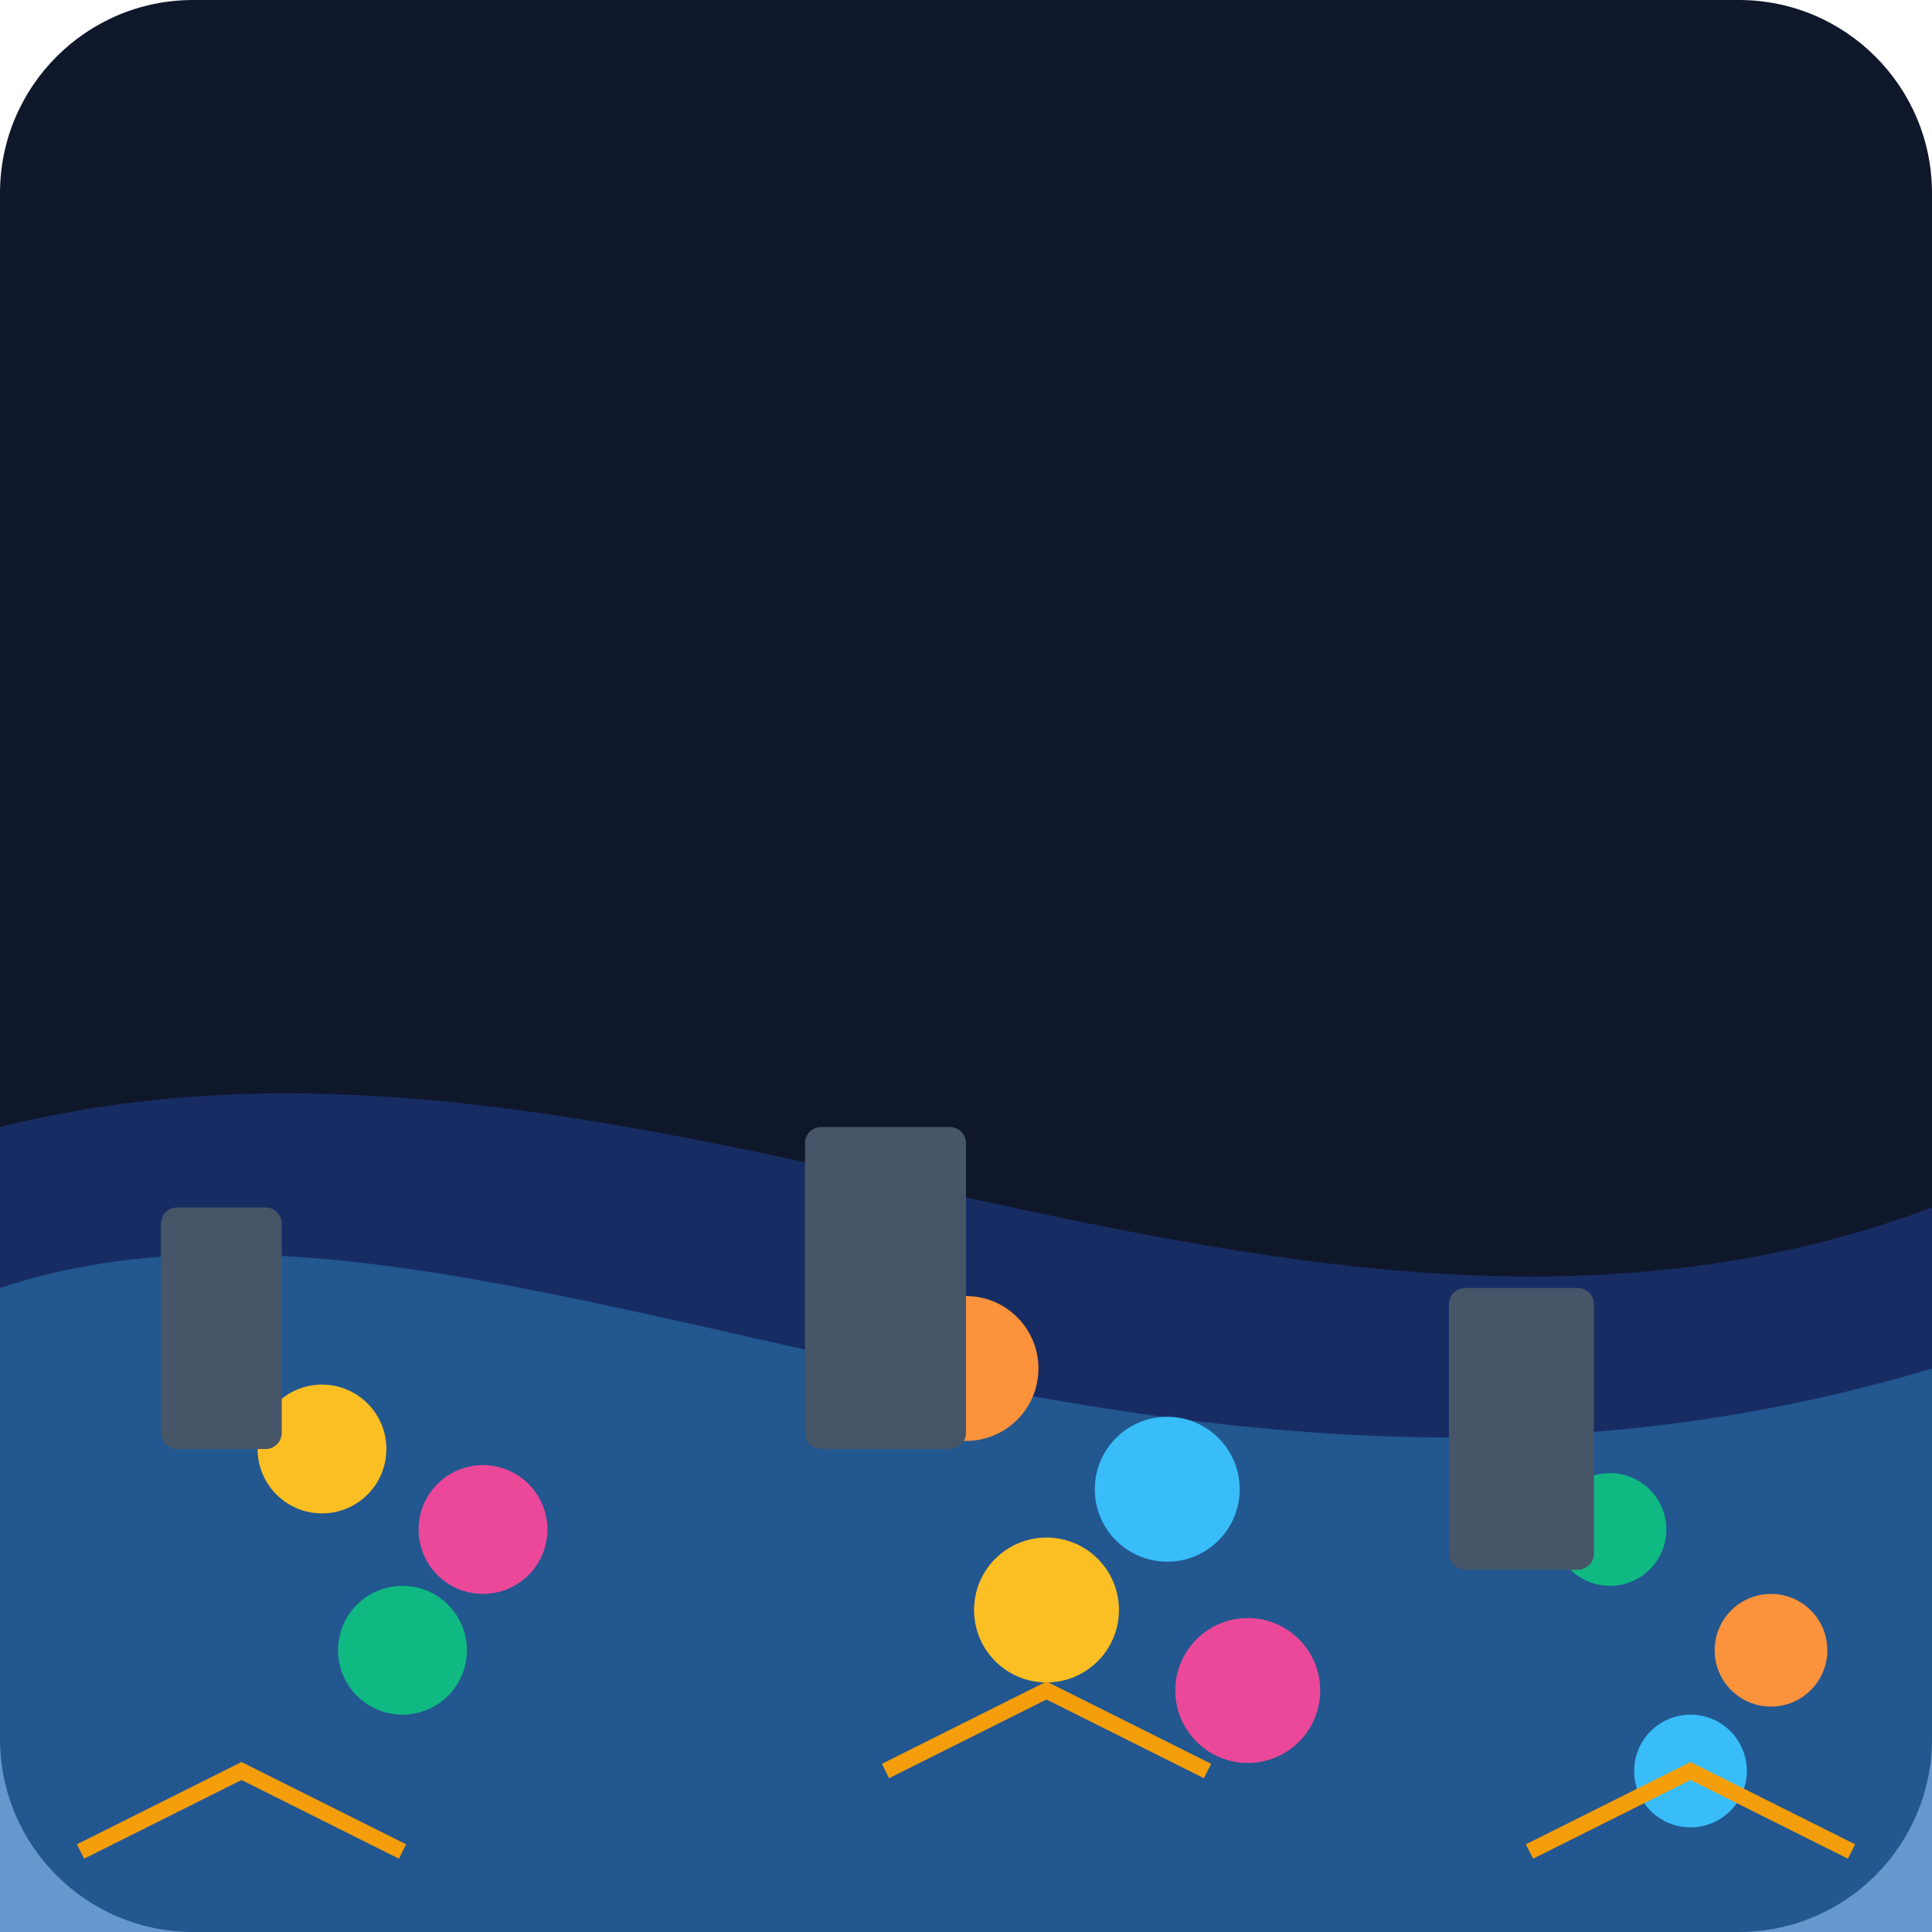
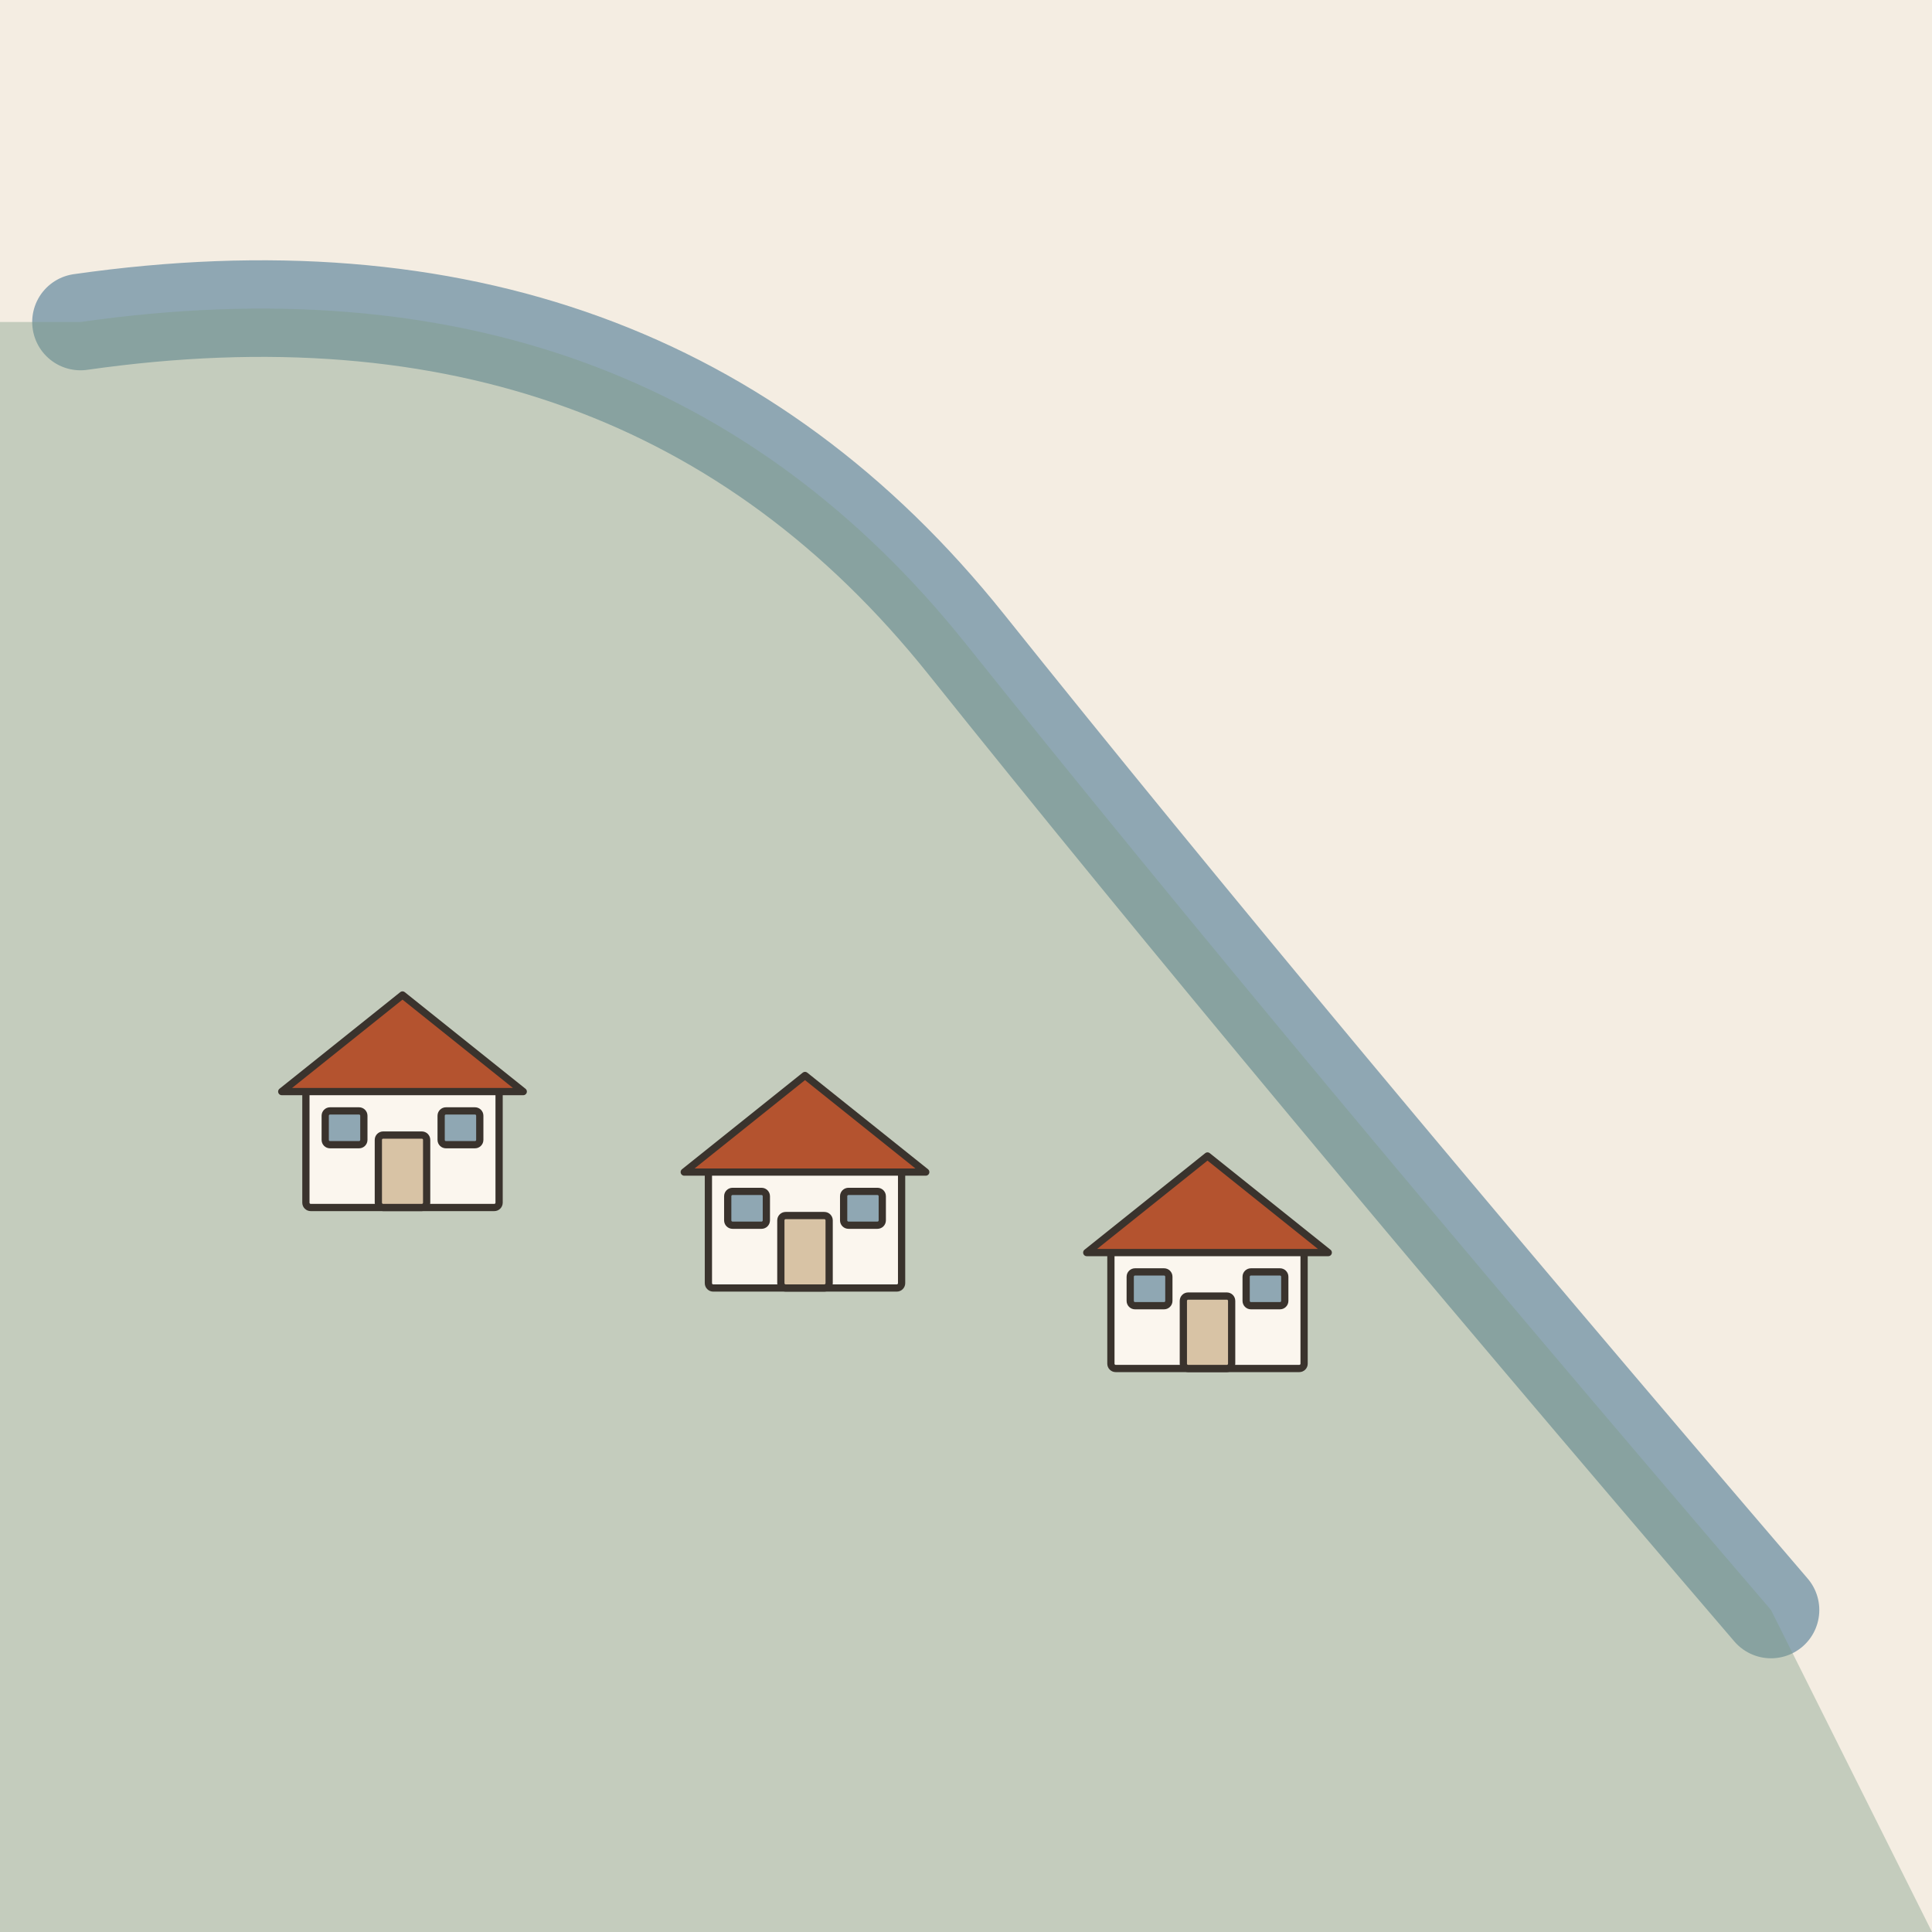
- <svg xmlns="http://www.w3.org/2000/svg" viewBox="0 0 240 240">
-   <defs>
-     <linearGradient id="bgGrad" x1="0" y1="0" x2="0" y2="240">
-       <stop offset="0%" stop-color="#0f172a" />
-       <stop offset="100%" stop-color="#1e293b" />
-     </linearGradient>
-   </defs>
-   <rect width="240" height="240" rx="24" fill="url(#bgGrad)" />
-   <path d="M0 140 C 80 120, 160 180, 240 150 L 240 240 L 0 240 Z" fill="#1e3a8a" opacity="0.6" />
-   <path d="M0 160 C 60 140, 140 200, 240 170 L 240 240 L 0 240 Z" fill="#38bdf8" opacity="0.3" />
-   <circle cx="40" cy="180" r="8" fill="#fbbf24" />
-   <circle cx="60" cy="190" r="8" fill="#ec4899" />
-   <circle cx="50" cy="205" r="8" fill="#10b981" />
-   <circle cx="120" cy="170" r="9" fill="#fb923c" />
-   <circle cx="145" cy="185" r="9" fill="#38bdf8" />
-   <circle cx="130" cy="200" r="9" fill="#fbbf24" />
-   <circle cx="155" cy="210" r="9" fill="#ec4899" />
-   <circle cx="200" cy="190" r="7" fill="#10b981" />
-   <circle cx="220" cy="205" r="7" fill="#fb923c" />
-   <circle cx="210" cy="220" r="7" fill="#38bdf8" />
-   <rect x="20" y="150" width="15" height="30" fill="#475569" rx="2" />
-   <rect x="100" y="140" width="20" height="40" fill="#475569" rx="2" />
-   <rect x="180" y="160" width="18" height="35" fill="#475569" rx="2" />
-   <path d="M10 230 L 30 220 L 50 230" stroke="#f59e0b" stroke-width="2" fill="none" />
-   <path d="M110 220 L 130 210 L 150 220" stroke="#f59e0b" stroke-width="2" fill="none" />
-   <path d="M190 230 L 210 220 L 230 230" stroke="#f59e0b" stroke-width="2" fill="none" />
+ <svg xmlns="http://www.w3.org/2000/svg" viewBox="0 0 240 240" data-style="editorial">
+   <rect width="240" height="240" fill="#F4EDE2" />
+   <path d="M10 40Q80 30 120 80T220 200" fill="none" stroke="#8FA7B3" stroke-width="12" stroke-linecap="round" stroke-linejoin="round" />
+   <path d="M10 40Q80 30 120 80T220 200L240 240L0 240L0 40Z" fill="#7E9C86" fill-opacity="0.4" />
+   <g transform="translate(50 150) scale(0.3 0.3)">
+     <rect x="-40" y="-50" width="80" height="50" rx="2" fill="#FBF6EE" stroke="#3A332D" stroke-width="3" stroke-linecap="round" stroke-linejoin="round" />
+     <path d="M-50 -48L0 -88L50 -48Z" fill="#B4532F" stroke="#3A332D" stroke-width="3" stroke-linecap="round" stroke-linejoin="round" />
+     <rect x="-10" y="-30" width="20" height="30" rx="2" fill="#D8C3A5" stroke="#3A332D" stroke-width="3" stroke-linecap="round" stroke-linejoin="round" />
+     <rect x="-32" y="-40" width="16" height="14" rx="2" fill="#8FA7B3" stroke="#3A332D" stroke-width="3" stroke-linecap="round" stroke-linejoin="round" />
+     <rect x="16" y="-40" width="16" height="14" rx="2" fill="#8FA7B3" stroke="#3A332D" stroke-width="3" stroke-linecap="round" stroke-linejoin="round" />
+   </g>
+   <g transform="translate(100 160) scale(0.3 0.3)">
+     <rect x="-40" y="-50" width="80" height="50" rx="2" fill="#FBF6EE" stroke="#3A332D" stroke-width="3" stroke-linecap="round" stroke-linejoin="round" />
+     <path d="M-50 -48L0 -88L50 -48Z" fill="#B4532F" stroke="#3A332D" stroke-width="3" stroke-linecap="round" stroke-linejoin="round" />
+     <rect x="-10" y="-30" width="20" height="30" rx="2" fill="#D8C3A5" stroke="#3A332D" stroke-width="3" stroke-linecap="round" stroke-linejoin="round" />
+     <rect x="-32" y="-40" width="16" height="14" rx="2" fill="#8FA7B3" stroke="#3A332D" stroke-width="3" stroke-linecap="round" stroke-linejoin="round" />
+     <rect x="16" y="-40" width="16" height="14" rx="2" fill="#8FA7B3" stroke="#3A332D" stroke-width="3" stroke-linecap="round" stroke-linejoin="round" />
+   </g>
+   <g transform="translate(150 170) scale(0.3 0.3)">
+     <rect x="-40" y="-50" width="80" height="50" rx="2" fill="#FBF6EE" stroke="#3A332D" stroke-width="3" stroke-linecap="round" stroke-linejoin="round" />
+     <path d="M-50 -48L0 -88L50 -48Z" fill="#B4532F" stroke="#3A332D" stroke-width="3" stroke-linecap="round" stroke-linejoin="round" />
+     <rect x="-10" y="-30" width="20" height="30" rx="2" fill="#D8C3A5" stroke="#3A332D" stroke-width="3" stroke-linecap="round" stroke-linejoin="round" />
+     <rect x="-32" y="-40" width="16" height="14" rx="2" fill="#8FA7B3" stroke="#3A332D" stroke-width="3" stroke-linecap="round" stroke-linejoin="round" />
+     <rect x="16" y="-40" width="16" height="14" rx="2" fill="#8FA7B3" stroke="#3A332D" stroke-width="3" stroke-linecap="round" stroke-linejoin="round" />
+   </g>
</svg>
